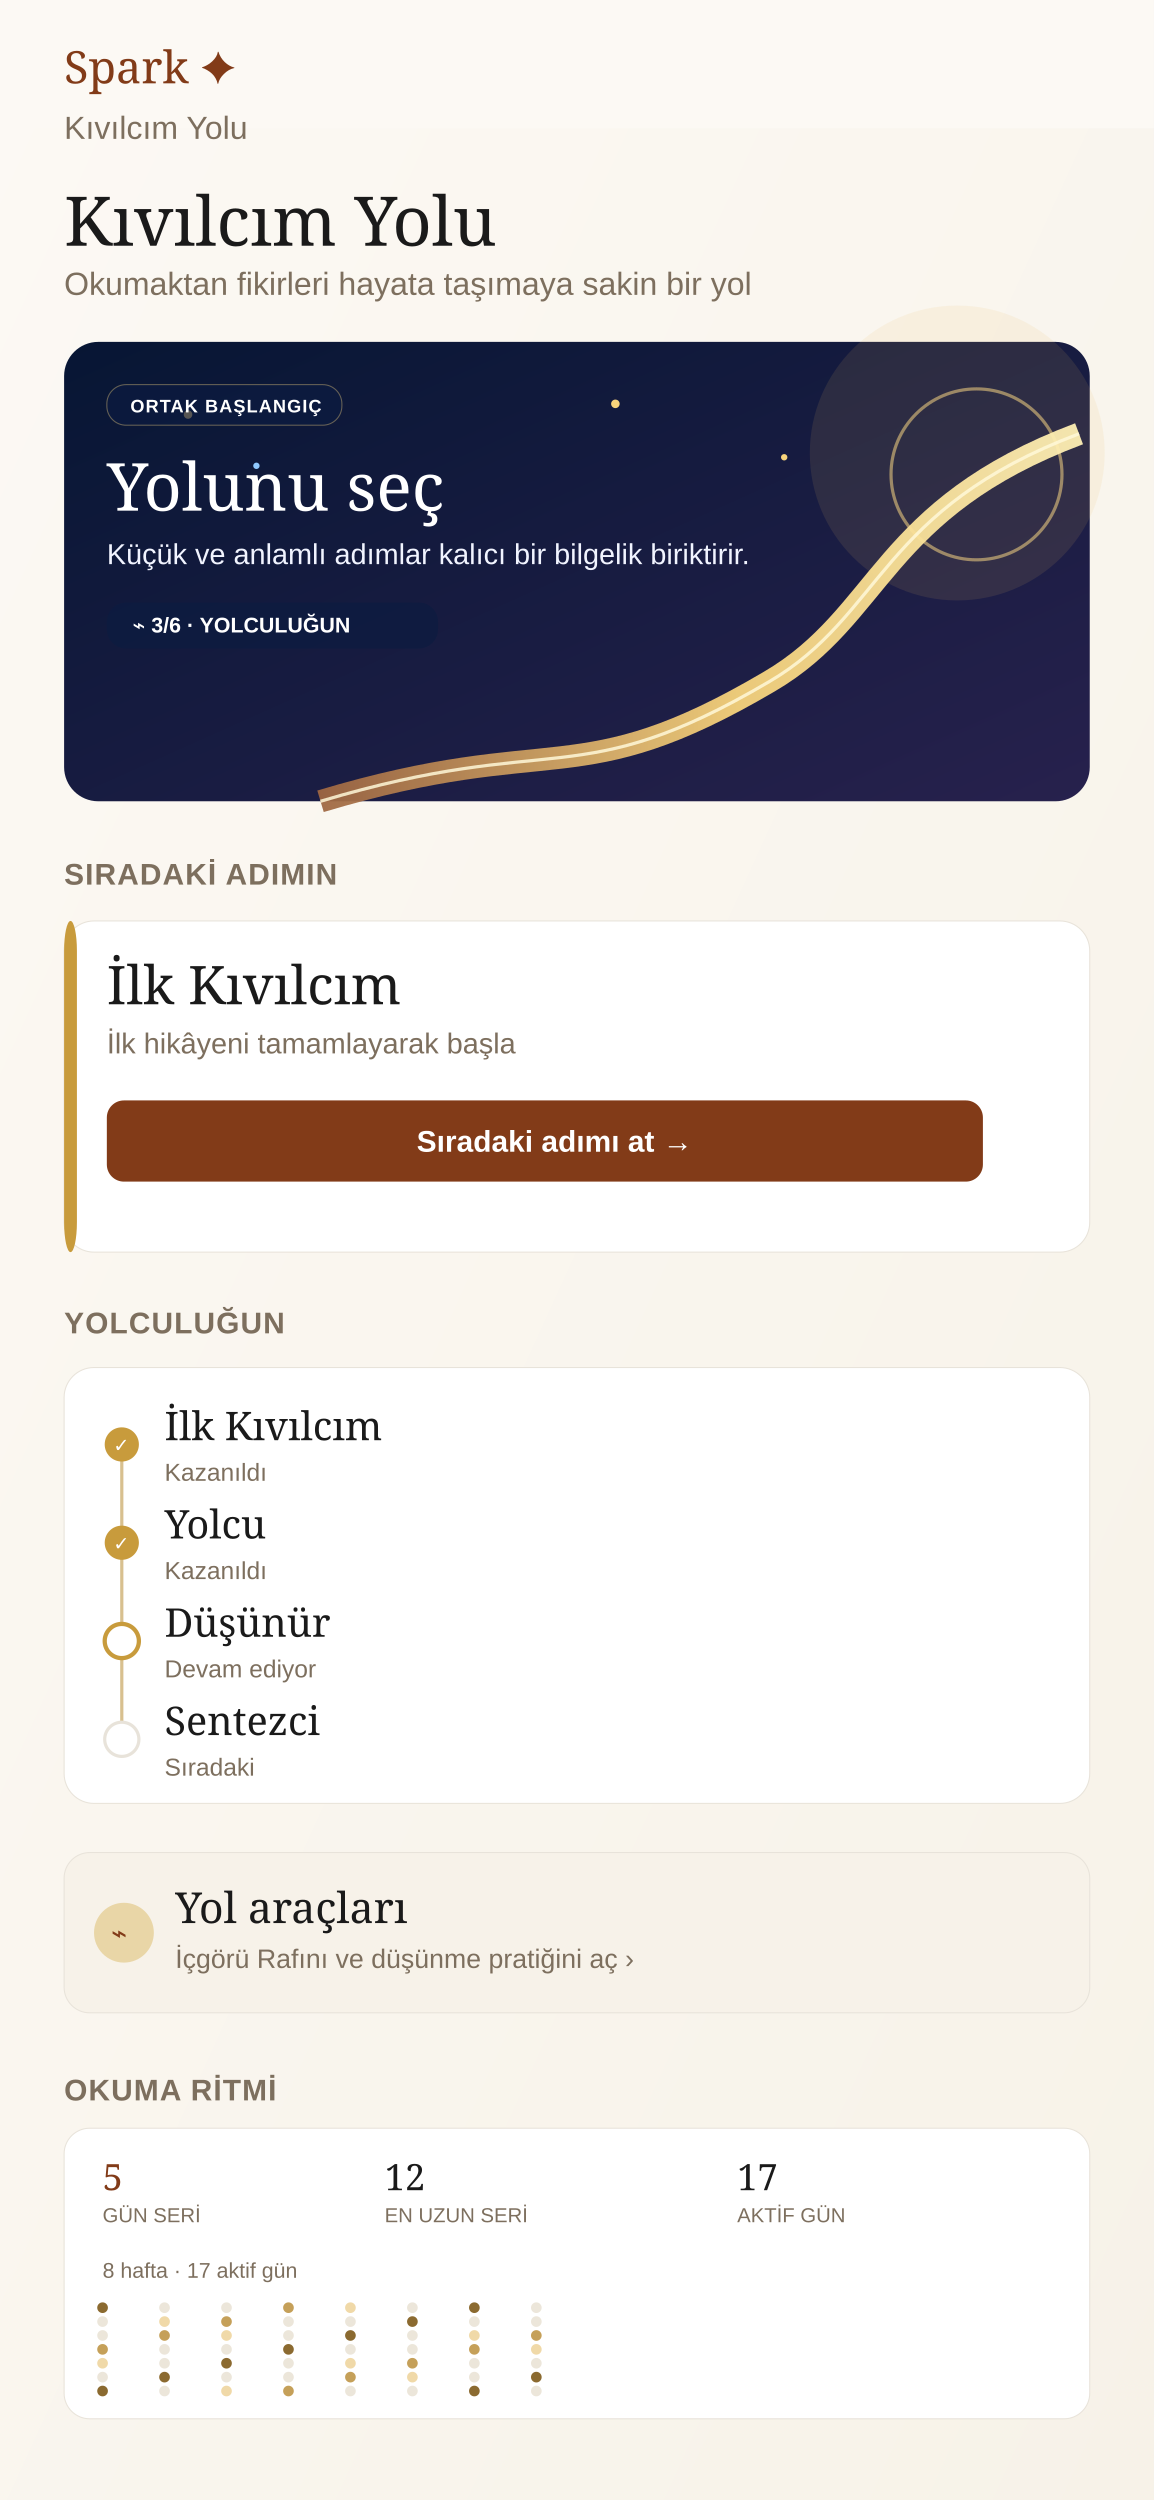
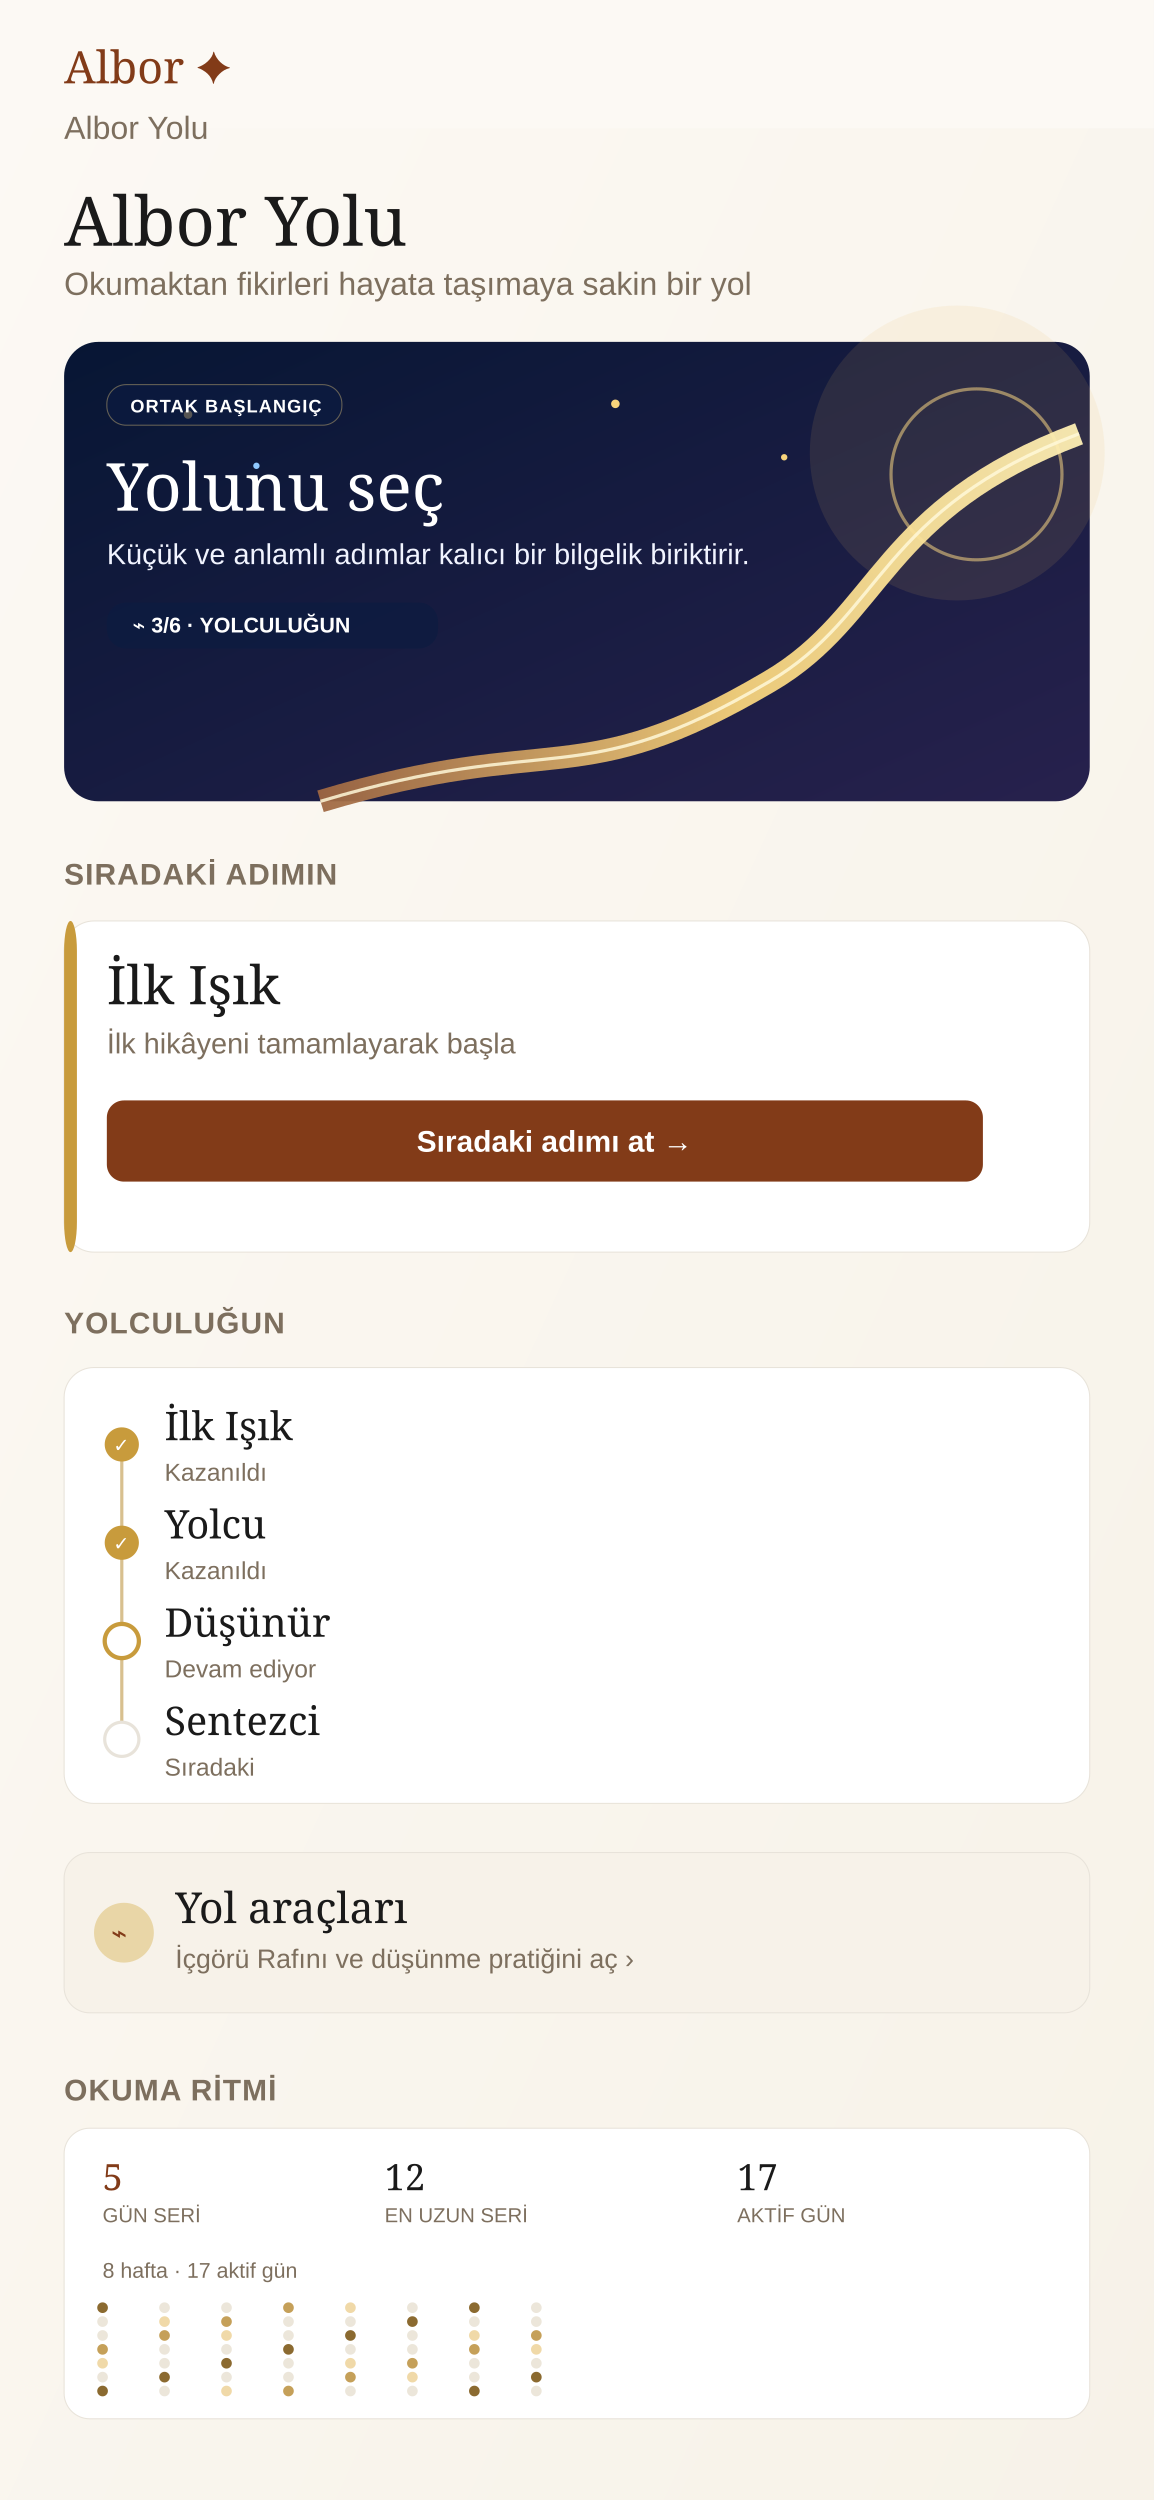
<svg xmlns="http://www.w3.org/2000/svg" width="1080" height="2340" viewBox="0 0 1080 2340">
  <defs>
    <linearGradient id="bg" x1="0" x2="1" y1="0" y2="1">
      <stop offset="0%" stop-color="#fcf9f4" />
      <stop offset="100%" stop-color="#f7f2e8" />
    </linearGradient>
    <linearGradient id="hero" x1="0" x2="1" y1="0" y2="1">
      <stop offset="0%" stop-color="#D8C08F" />
      <stop offset="100%" stop-color="#BE9347" />
    </linearGradient>
    <filter id="shadow" x="-20%" y="-20%" width="140%" height="140%">
      <feDropShadow dx="0" dy="8" stdDeviation="10" flood-opacity="0.12" flood-color="#6e5f4f" />
    </filter>
  </defs>
  <rect width="100%" height="100%" fill="url(#bg)" />
  <rect x="0" y="0" width="100%" height="120" fill="#fcf9f4" />
-   <text x="60" y="78" font-family="Georgia, serif" font-size="42" fill="#823b18">Spark ✦</text>
-   <text x="60" y="130" font-family="Arial, sans-serif" font-size="30" fill="#7D6F5E">Kıvılcım Yolu</text>
-   <text x="60" y="230" font-family="Georgia, serif" font-size="64" fill="#1A1A1A">Kıvılcım Yolu</text>
+   <text x="60" y="78" font-family="Georgia, serif" font-size="42" fill="#823b18">Albor ✦</text>
+   <text x="60" y="130" font-family="Arial, sans-serif" font-size="30" fill="#7D6F5E">Albor Yolu</text>
+   <text x="60" y="230" font-family="Georgia, serif" font-size="64" fill="#1A1A1A">Albor Yolu</text>
  <text x="60" y="276" font-family="Arial, sans-serif" font-size="30" fill="#7D6F5E">Okumaktan fikirleri hayata taşımaya sakin bir yol</text>
  <defs>
    <linearGradient id="journeyHero" x1="0" x2="1" y1="0" y2="1">
      <stop offset="0%" stop-color="#071634" />
      <stop offset="100%" stop-color="#27214d" />
    </linearGradient>
    <linearGradient id="journeyPath" x1="0" x2="1">
      <stop offset="0%" stop-color="#9E6642" />
      <stop offset="55%" stop-color="#F8D47C" />
      <stop offset="100%" stop-color="#FFF0B5" />
    </linearGradient>
  </defs>
  <rect x="60" y="320" rx="32" ry="32" width="960" height="430" fill="url(#journeyHero)" />
  <circle cx="896" cy="424" r="138" fill="#E8B85C" opacity="0.11" />
  <circle cx="914" cy="444" r="80" fill="none" stroke="#F9D783" stroke-width="3" opacity="0.54" />
  <path d="M300,750 C520,684 540,744 720,638 C826,576 824,476 1010,406" fill="none" stroke="url(#journeyPath)" stroke-width="21" opacity="0.94" />
  <path d="M300,750 C520,684 540,744 720,638 C826,576 824,476 1010,406" fill="none" stroke="#fff8d8" stroke-width="3" opacity="0.85" />
  <circle cx="176" cy="388" r="4" fill="#F8D47C" />
  <circle cx="240" cy="436" r="3" fill="#8FC8FF" />
  <circle cx="576" cy="378" r="4" fill="#F8D47C" />
  <circle cx="734" cy="428" r="3" fill="#F8D47C" />
  <rect x="100" y="360" rx="18" ry="18" width="220" height="38" fill="#0B1B40" opacity="0.68" stroke="#F9D783" stroke-opacity="0.56" />
  <text x="122" y="386" font-family="Arial, sans-serif" font-size="17" font-weight="700" letter-spacing="1" fill="#fff">ORTAK BAŞLANGIÇ</text>
  <text x="100" y="478" font-family="Georgia, serif" font-size="62" fill="#fff">Yolunu seç</text>
  <text x="100" y="528" font-family="Arial, sans-serif" font-size="27" fill="#F1F4FF">Küçük ve anlamlı adımlar kalıcı bir bilgelik biriktirir.</text>
  <rect x="100" y="564" rx="18" ry="18" width="310" height="43" fill="#0B1B40" opacity="0.7" />
  <text x="124" y="592" font-family="Arial, sans-serif" font-size="20" font-weight="700" fill="#fff">⌁  3/6 · YOLCULUĞUN</text>
  <text x="60" y="828" font-family="Arial, sans-serif" font-size="28" font-weight="700" letter-spacing="1" fill="#7D6F5E">SIRADAKİ ADIMIN</text>
  <rect x="60" y="862" rx="28" ry="28" width="960" height="310" fill="#ffffff" stroke="#E8E3DA" />
  <rect x="60" y="862" rx="28" ry="28" width="12" height="310" fill="#C89B3C" />
-   <text x="100" y="940" font-family="Georgia, serif" font-size="50" fill="#1A1A1A">İlk Kıvılcım</text>
+   <text x="100" y="940" font-family="Georgia, serif" font-size="50" fill="#1A1A1A">İlk Işık</text>
  <text x="100" y="986" font-family="Arial, sans-serif" font-size="27" fill="#7D6F5E">İlk hikâyeni tamamlayarak başla</text>
  <rect x="100" y="1030" rx="16" ry="16" width="820" height="76" fill="#823b18" />
  <text x="390" y="1078" font-family="Arial, sans-serif" font-size="28" font-weight="700" fill="#fff">Sıradaki adımı at  →</text>
  <text x="60" y="1248" font-family="Arial, sans-serif" font-size="28" font-weight="700" letter-spacing="1" fill="#7D6F5E">YOLCULUĞUN</text>
  <rect x="60" y="1280" rx="28" ry="28" width="960" height="408" fill="#ffffff" stroke="#E8E3DA" />
  <line x1="114" y1="1354" x2="114" y2="1622" stroke="#D8C08F" stroke-width="3" />
  <circle cx="114" cy="1352" r="16" fill="#C89B3C" />
  <text x="106" y="1359" font-family="Arial" font-size="18" fill="#fff">✓</text>
-   <text x="154" y="1348" font-family="Georgia, serif" font-size="37" fill="#1A1A1A">İlk Kıvılcım</text>
+   <text x="154" y="1348" font-family="Georgia, serif" font-size="37" fill="#1A1A1A">İlk Işık</text>
  <text x="154" y="1386" font-family="Arial" font-size="23" fill="#7D6F5E">Kazanıldı</text>
  <circle cx="114" cy="1444" r="16" fill="#C89B3C" />
  <text x="106" y="1451" font-family="Arial" font-size="18" fill="#fff">✓</text>
  <text x="154" y="1440" font-family="Georgia, serif" font-size="37" fill="#1A1A1A">Yolcu</text>
  <text x="154" y="1478" font-family="Arial" font-size="23" fill="#7D6F5E">Kazanıldı</text>
  <circle cx="114" cy="1536" r="16" fill="#fff" stroke="#C89B3C" stroke-width="4" />
  <text x="154" y="1532" font-family="Georgia, serif" font-size="37" fill="#1A1A1A">Düşünür</text>
  <text x="154" y="1570" font-family="Arial" font-size="23" fill="#7D6F5E">Devam ediyor</text>
  <circle cx="114" cy="1628" r="16" fill="#fff" stroke="#E8E3DA" stroke-width="3" />
  <text x="154" y="1624" font-family="Georgia, serif" font-size="37" fill="#1A1A1A">Sentezci</text>
  <text x="154" y="1662" font-family="Arial" font-size="23" fill="#7D6F5E">Sıradaki</text>
  <rect x="60" y="1734" rx="24" ry="24" width="960" height="150" fill="#F7F2E9" stroke="#E8E3DA" />
  <circle cx="116" cy="1809" r="28" fill="#E9D6A7" />
  <text x="104" y="1818" font-family="Arial" font-size="25" fill="#823b18">⌁</text>
  <text x="164" y="1800" font-family="Georgia, serif" font-size="40" fill="#1A1A1A">Yol araçları</text>
  <text x="164" y="1842" font-family="Arial, sans-serif" font-size="25" fill="#7D6F5E">İçgörü Rafını ve düşünme pratiğini aç  ›</text>
  <text x="60" y="1966" font-family="Arial, sans-serif" font-size="28" font-weight="700" letter-spacing="1" fill="#7D6F5E">OKUMA RİTMİ</text>
  <rect x="60" y="1992" rx="24" ry="24" width="960" height="272" fill="#ffffff" stroke="#E8E3DA" />
  <text x="96" y="2050" font-family="Georgia, serif" font-size="34" fill="#823b18">5</text>
  <text x="96" y="2080" font-family="Arial" font-size="19" fill="#7D6F5E">GÜN SERİ</text>
  <text x="360" y="2050" font-family="Georgia, serif" font-size="34" fill="#1A1A1A">12</text>
  <text x="360" y="2080" font-family="Arial" font-size="19" fill="#7D6F5E">EN UZUN SERİ</text>
  <text x="690" y="2050" font-family="Georgia, serif" font-size="34" fill="#1A1A1A">17</text>
  <text x="690" y="2080" font-family="Arial" font-size="19" fill="#7D6F5E">AKTİF GÜN</text>
  <text x="96" y="2132" font-family="Arial" font-size="20" fill="#7D6F5E">8 hafta · 17 aktif gün</text>
  <g>
    <circle cx="96" cy="2160" r="5" fill="#8B6A30" />
    <circle cx="96" cy="2173" r="5" fill="#ECE6DA" />
    <circle cx="96" cy="2186" r="5" fill="#ECE6DA" />
    <circle cx="96" cy="2199" r="5" fill="#C5A059" />
    <circle cx="96" cy="2212" r="5" fill="#F0D9A8" />
    <circle cx="96" cy="2225" r="5" fill="#ECE6DA" />
    <circle cx="96" cy="2238" r="5" fill="#8B6A30" />
    <circle cx="154" cy="2160" r="5" fill="#ECE6DA" />
    <circle cx="154" cy="2173" r="5" fill="#F0D9A8" />
    <circle cx="154" cy="2186" r="5" fill="#C5A059" />
    <circle cx="154" cy="2199" r="5" fill="#ECE6DA" />
    <circle cx="154" cy="2212" r="5" fill="#ECE6DA" />
    <circle cx="154" cy="2225" r="5" fill="#8B6A30" />
    <circle cx="154" cy="2238" r="5" fill="#ECE6DA" />
    <circle cx="212" cy="2160" r="5" fill="#ECE6DA" />
    <circle cx="212" cy="2173" r="5" fill="#C5A059" />
    <circle cx="212" cy="2186" r="5" fill="#F0D9A8" />
    <circle cx="212" cy="2199" r="5" fill="#ECE6DA" />
    <circle cx="212" cy="2212" r="5" fill="#8B6A30" />
    <circle cx="212" cy="2225" r="5" fill="#ECE6DA" />
    <circle cx="212" cy="2238" r="5" fill="#F0D9A8" />
    <circle cx="270" cy="2160" r="5" fill="#C5A059" />
    <circle cx="270" cy="2173" r="5" fill="#ECE6DA" />
    <circle cx="270" cy="2186" r="5" fill="#ECE6DA" />
    <circle cx="270" cy="2199" r="5" fill="#8B6A30" />
    <circle cx="270" cy="2212" r="5" fill="#ECE6DA" />
    <circle cx="270" cy="2225" r="5" fill="#ECE6DA" />
    <circle cx="270" cy="2238" r="5" fill="#C5A059" />
    <circle cx="328" cy="2160" r="5" fill="#F0D9A8" />
    <circle cx="328" cy="2173" r="5" fill="#ECE6DA" />
    <circle cx="328" cy="2186" r="5" fill="#8B6A30" />
    <circle cx="328" cy="2199" r="5" fill="#ECE6DA" />
    <circle cx="328" cy="2212" r="5" fill="#F0D9A8" />
    <circle cx="328" cy="2225" r="5" fill="#C5A059" />
    <circle cx="328" cy="2238" r="5" fill="#ECE6DA" />
    <circle cx="386" cy="2160" r="5" fill="#ECE6DA" />
    <circle cx="386" cy="2173" r="5" fill="#8B6A30" />
    <circle cx="386" cy="2186" r="5" fill="#ECE6DA" />
    <circle cx="386" cy="2199" r="5" fill="#ECE6DA" />
    <circle cx="386" cy="2212" r="5" fill="#C5A059" />
    <circle cx="386" cy="2225" r="5" fill="#F0D9A8" />
    <circle cx="386" cy="2238" r="5" fill="#ECE6DA" />
    <circle cx="444" cy="2160" r="5" fill="#8B6A30" />
    <circle cx="444" cy="2173" r="5" fill="#ECE6DA" />
    <circle cx="444" cy="2186" r="5" fill="#F0D9A8" />
    <circle cx="444" cy="2199" r="5" fill="#C5A059" />
    <circle cx="444" cy="2212" r="5" fill="#ECE6DA" />
    <circle cx="444" cy="2225" r="5" fill="#ECE6DA" />
    <circle cx="444" cy="2238" r="5" fill="#8B6A30" />
    <circle cx="502" cy="2160" r="5" fill="#ECE6DA" />
    <circle cx="502" cy="2173" r="5" fill="#ECE6DA" />
    <circle cx="502" cy="2186" r="5" fill="#C5A059" />
    <circle cx="502" cy="2199" r="5" fill="#F0D9A8" />
    <circle cx="502" cy="2212" r="5" fill="#ECE6DA" />
    <circle cx="502" cy="2225" r="5" fill="#8B6A30" />
    <circle cx="502" cy="2238" r="5" fill="#ECE6DA" />
  </g>
</svg>
